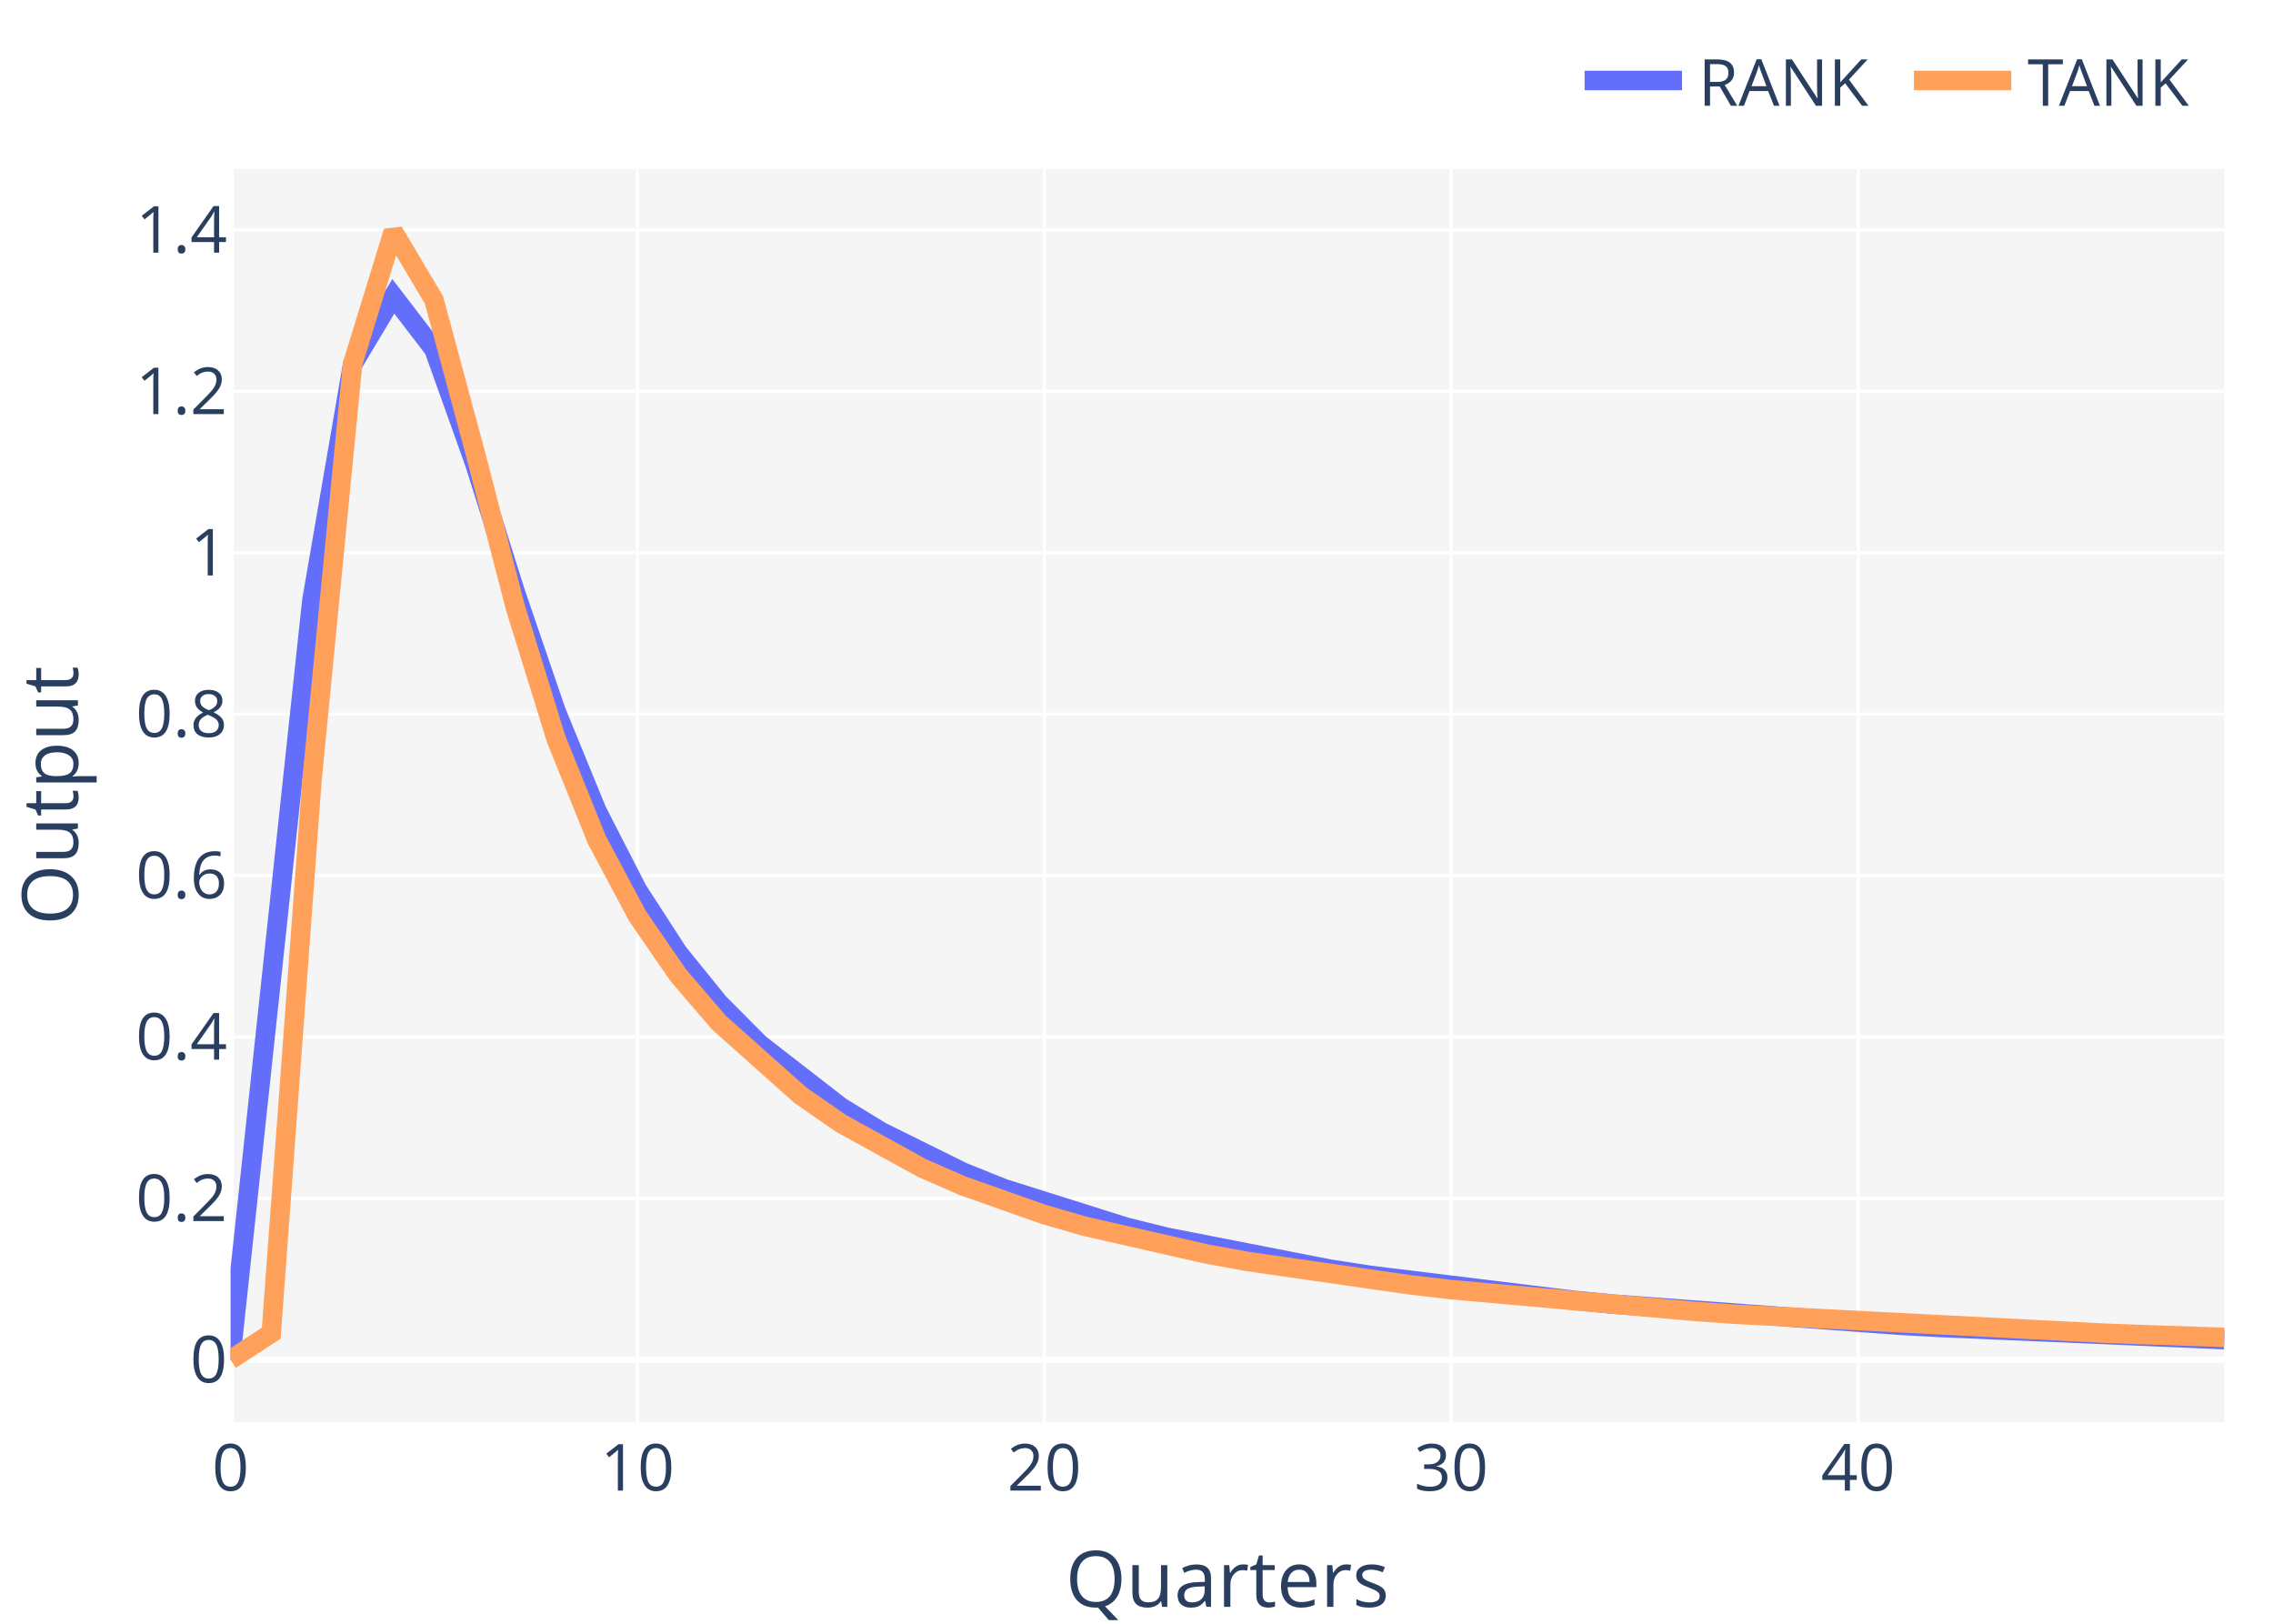
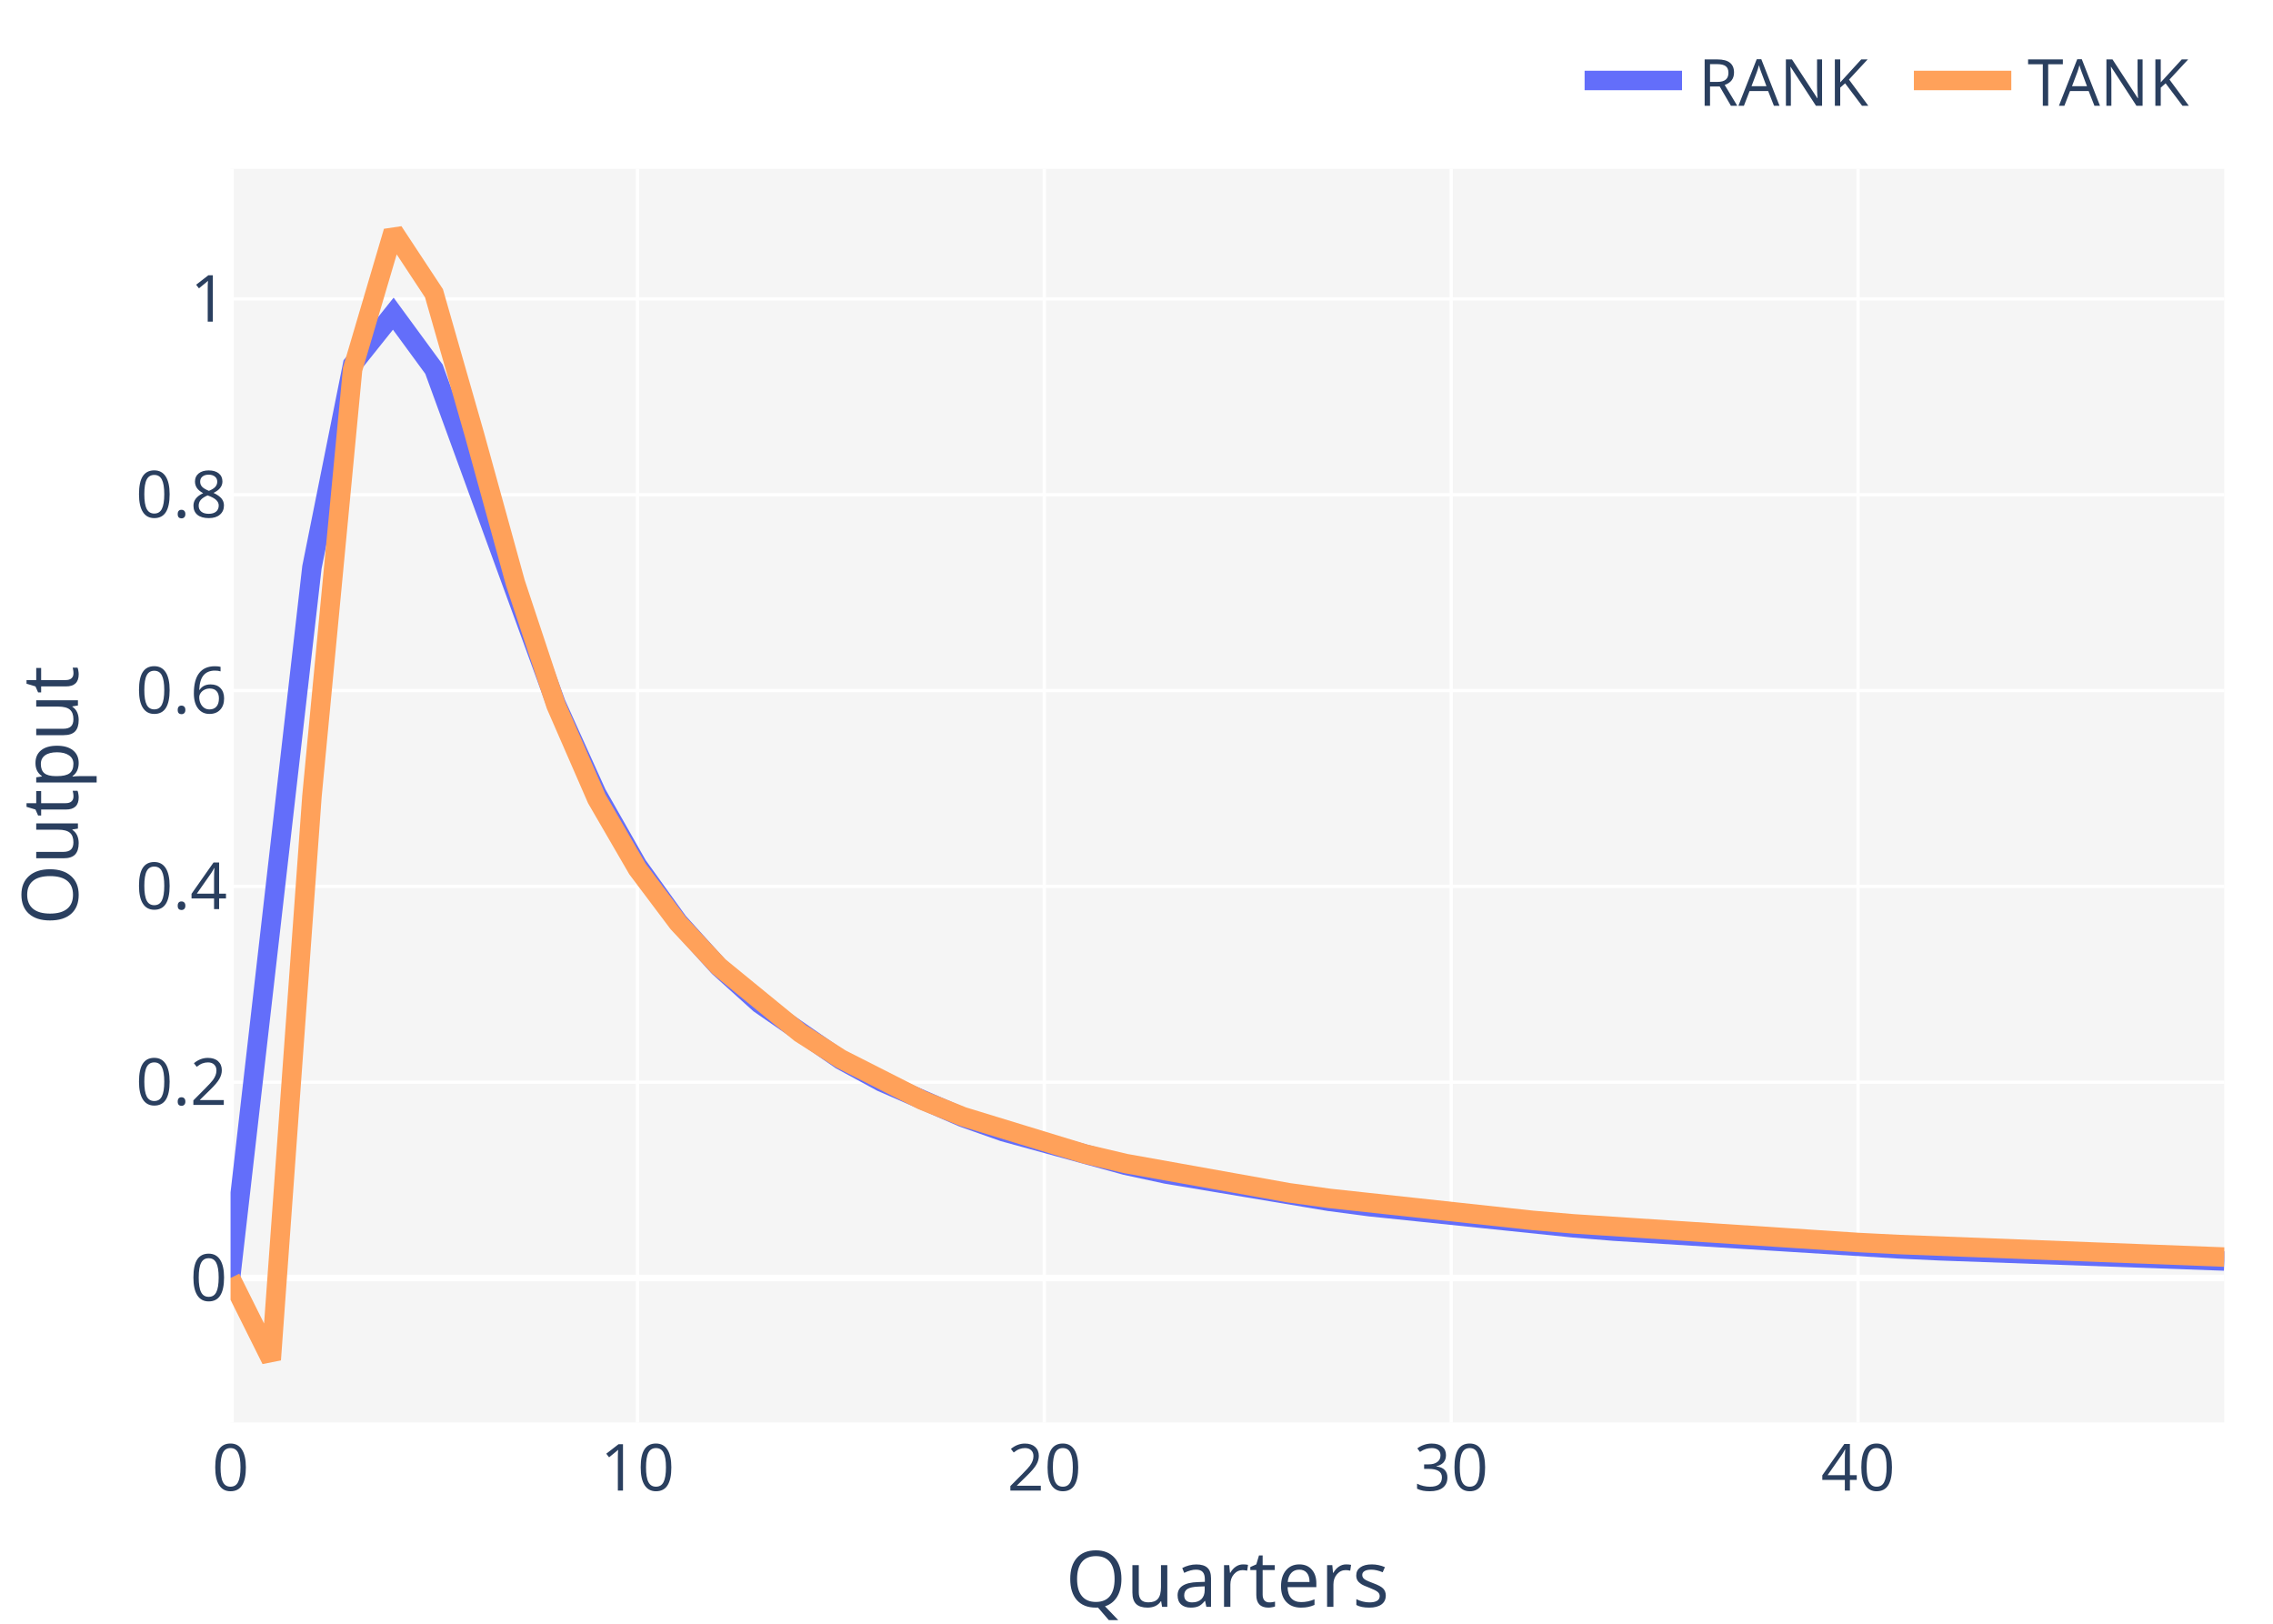
<svg xmlns="http://www.w3.org/2000/svg" class="main-svg" width="700" height="500" style="" viewBox="0 0 700 500">
  <rect x="0" y="0" width="700" height="500" style="fill: rgb(255, 255, 255); fill-opacity: 1;" />
-   <defs id="defs-b33af7">
+   <defs id="defs-85e9c1">
    <g class="clips">
-       <clipPath id="clipb33af7xyplot" class="plotclip">
+       <clipPath id="clip85e9c1xyplot" class="plotclip">
        <rect width="614" height="386" />
      </clipPath>
-       <clipPath class="axesclip" id="clipb33af7x">
+       <clipPath class="axesclip" id="clip85e9c1x">
        <rect x="71" y="0" width="614" height="500" />
      </clipPath>
-       <clipPath class="axesclip" id="clipb33af7y">
+       <clipPath class="axesclip" id="clip85e9c1y">
        <rect x="0" y="52" width="700" height="386" />
      </clipPath>
-       <clipPath class="axesclip" id="clipb33af7xy">
+       <clipPath class="axesclip" id="clip85e9c1xy">
        <rect x="71" y="52" width="614" height="386" />
      </clipPath>
    </g>
    <g class="gradients" />
    <g class="patterns" />
  </defs>
  <g class="bglayer">
    <rect class="bg" x="71" y="52" width="614" height="386" style="fill: rgb(245, 245, 245); fill-opacity: 1; stroke-width: 0;" />
  </g>
  <g class="layer-below">
    <g class="imagelayer" />
    <g class="shapelayer" />
  </g>
  <g class="cartesianlayer">
    <g class="subplot xy">
      <g class="layer-subplot">
        <g class="shapelayer" />
        <g class="imagelayer" />
      </g>
      <g class="minor-gridlayer">
        <g class="x" />
        <g class="y" />
      </g>
      <g class="gridlayer">
        <g class="x">
          <path class="xgrid crisp" transform="translate(196.31,0)" d="M0,52v386" style="stroke: rgb(255, 255, 255); stroke-opacity: 1; stroke-width: 1px;" />
          <path class="xgrid crisp" transform="translate(321.61,0)" d="M0,52v386" style="stroke: rgb(255, 255, 255); stroke-opacity: 1; stroke-width: 1px;" />
          <path class="xgrid crisp" transform="translate(446.92,0)" d="M0,52v386" style="stroke: rgb(255, 255, 255); stroke-opacity: 1; stroke-width: 1px;" />
          <path class="xgrid crisp" transform="translate(572.22,0)" d="M0,52v386" style="stroke: rgb(255, 255, 255); stroke-opacity: 1; stroke-width: 1px;" />
        </g>
        <g class="y">
-           <path class="ygrid crisp" transform="translate(0,369)" d="M71,0h614" style="stroke: rgb(255, 255, 255); stroke-opacity: 1; stroke-width: 1px;" />
-           <path class="ygrid crisp" transform="translate(0,319.3)" d="M71,0h614" style="stroke: rgb(255, 255, 255); stroke-opacity: 1; stroke-width: 1px;" />
-           <path class="ygrid crisp" transform="translate(0,269.6)" d="M71,0h614" style="stroke: rgb(255, 255, 255); stroke-opacity: 1; stroke-width: 1px;" />
-           <path class="ygrid crisp" transform="translate(0,219.9)" d="M71,0h614" style="stroke: rgb(255, 255, 255); stroke-opacity: 1; stroke-width: 1px;" />
-           <path class="ygrid crisp" transform="translate(0,170.21)" d="M71,0h614" style="stroke: rgb(255, 255, 255); stroke-opacity: 1; stroke-width: 1px;" />
-           <path class="ygrid crisp" transform="translate(0,120.51)" d="M71,0h614" style="stroke: rgb(255, 255, 255); stroke-opacity: 1; stroke-width: 1px;" />
-           <path class="ygrid crisp" transform="translate(0,70.81)" d="M71,0h614" style="stroke: rgb(255, 255, 255); stroke-opacity: 1; stroke-width: 1px;" />
+           <path class="ygrid crisp" transform="translate(0,333.24)" d="M71,0h614" style="stroke: rgb(255, 255, 255); stroke-opacity: 1; stroke-width: 1px;" />
+           <path class="ygrid crisp" transform="translate(0,272.94)" d="M71,0h614" style="stroke: rgb(255, 255, 255); stroke-opacity: 1; stroke-width: 1px;" />
+           <path class="ygrid crisp" transform="translate(0,212.64)" d="M71,0h614" style="stroke: rgb(255, 255, 255); stroke-opacity: 1; stroke-width: 1px;" />
+           <path class="ygrid crisp" transform="translate(0,152.34)" d="M71,0h614" style="stroke: rgb(255, 255, 255); stroke-opacity: 1; stroke-width: 1px;" />
+           <path class="ygrid crisp" transform="translate(0,92.04)" d="M71,0h614" style="stroke: rgb(255, 255, 255); stroke-opacity: 1; stroke-width: 1px;" />
        </g>
      </g>
      <g class="zerolinelayer">
        <path class="xzl zl crisp" transform="translate(71,0)" d="M0,52v386" style="stroke: rgb(255, 255, 255); stroke-opacity: 1; stroke-width: 2px;" />
-         <path class="yzl zl crisp" transform="translate(0,418.7)" d="M71,0h614" style="stroke: rgb(255, 255, 255); stroke-opacity: 1; stroke-width: 2px;" />
+         <path class="yzl zl crisp" transform="translate(0,393.54)" d="M71,0h614" style="stroke: rgb(255, 255, 255); stroke-opacity: 1; stroke-width: 2px;" />
      </g>
      <path class="xlines-below" />
      <path class="ylines-below" />
      <g class="overlines-below" />
      <g class="xaxislayer-below" />
      <g class="yaxislayer-below" />
      <g class="overaxes-below" />
-       <g class="plot" transform="translate(71,52)" clip-path="url(#clipb33af7xyplot)">
+       <g class="plot" transform="translate(71,52)" clip-path="url(#clip85e9c1xyplot)">
        <g class="scatterlayer mlayer">
-           <g class="trace scatter trace0de499" style="stroke-miterlimit: 2; opacity: 1;">
+           <g class="trace scatter trace6b41c0" style="stroke-miterlimit: 2; opacity: 1;">
            <g class="fills" />
            <g class="errorbars" />
            <g class="lines">
-               <path class="js-line" d="M0,366.7L25.06,132.79L37.59,60.2L50.12,39.25L62.65,55.58L75.18,90.64L87.71,130.37L100.24,166.99L112.78,197.59L125.31,222.05L137.84,241.39L150.37,256.85L162.9,269.46L187.96,288.9L200.49,296.55L225.55,308.94L238.08,313.98L275.67,325.84L288.2,328.96L338.33,338.77L350.86,340.71L413.51,348.38L426.04,349.59L513.76,356.07L526.29,356.76L614,360.52" style="vector-effect: non-scaling-stroke; fill: none; stroke: rgb(99, 110, 250); stroke-opacity: 1; stroke-width: 6px; opacity: 1;" />
+               <path class="js-line" d="M0,341.54L25.06,122.7L37.59,60.27L50.12,44.59L62.65,61.69L100.24,164.7L112.78,192.42L125.31,214.48L137.84,231.88L150.37,245.76L162.9,257.06L187.96,274.39L200.49,281.18L225.55,292.1L238.08,296.52L275.67,306.83L288.2,309.53L338.33,317.93L350.86,319.58L413.51,326.08L426.04,327.1L513.76,332.56L526.29,333.15L614,336.3" style="vector-effect: non-scaling-stroke; fill: none; stroke: rgb(99, 110, 250); stroke-opacity: 1; stroke-width: 6px; opacity: 1;" />
            </g>
            <g class="points" />
            <g class="text" />
          </g>
-           <g class="trace scatter traced050ad" style="stroke-miterlimit: 2; opacity: 1;">
+           <g class="trace scatter trace900d8f" style="stroke-miterlimit: 2; opacity: 1;">
            <g class="fills" />
            <g class="errorbars" />
            <g class="lines">
-               <path class="js-line" d="M0,366.7L12.53,358.54L25.06,188.41L37.59,60.04L50.12,19.3L62.65,40.37L75.18,86.79L87.71,135.05L100.24,175.47L112.78,206.55L125.31,230.06L137.84,248.26L150.37,262.87L175.43,285.21L187.96,293.91L213.02,307.71L225.55,313.18L250.61,322.02L263.14,325.63L300.73,334.18L313.27,336.46L363.39,343.67L375.92,345.12L451.1,351.84L463.63,352.71L576.41,358.5L588.94,358.97L614,359.82" style="vector-effect: non-scaling-stroke; fill: none; stroke: rgb(255, 161, 90); stroke-opacity: 1; stroke-width: 6px; opacity: 1;" />
+               <path class="js-line" d="M0,341.54L12.53,366.7L25.06,193.28L37.59,61.73L50.12,19.3L62.65,38.31L75.18,82.07L87.71,127.47L100.24,165.2L112.78,193.97L125.31,215.57L137.84,232.23L150.37,245.6L175.43,266.09L187.96,274.09L213.02,286.8L225.55,291.85L263.14,303.35L275.67,306.29L325.8,315.27L338.33,317.01L400.98,323.79L413.51,324.86L501.22,330.6L513.76,331.23L614,335.09" style="vector-effect: non-scaling-stroke; fill: none; stroke: rgb(255, 161, 90); stroke-opacity: 1; stroke-width: 6px; opacity: 1;" />
            </g>
            <g class="points" />
            <g class="text" />
          </g>
        </g>
      </g>
      <g class="overplot" />
      <path class="xlines-above crisp" d="M0,0" style="fill: none;" />
      <path class="ylines-above crisp" d="M0,0" style="fill: none;" />
      <g class="overlines-above" />
      <g class="xaxislayer-above">
        <g class="xtick">
          <text text-anchor="middle" x="0" y="459" transform="translate(71,0)" style="font-family: 'Open Sans', verdana, arial, sans-serif; font-size: 20px; fill: rgb(42, 63, 95); fill-opacity: 1; white-space: pre; opacity: 1;">0</text>
        </g>
        <g class="xtick">
          <text text-anchor="middle" x="0" y="459" style="font-family: 'Open Sans', verdana, arial, sans-serif; font-size: 20px; fill: rgb(42, 63, 95); fill-opacity: 1; white-space: pre; opacity: 1;" transform="translate(196.31,0)">10</text>
        </g>
        <g class="xtick">
          <text text-anchor="middle" x="0" y="459" style="font-family: 'Open Sans', verdana, arial, sans-serif; font-size: 20px; fill: rgb(42, 63, 95); fill-opacity: 1; white-space: pre; opacity: 1;" transform="translate(321.61,0)">20</text>
        </g>
        <g class="xtick">
          <text text-anchor="middle" x="0" y="459" style="font-family: 'Open Sans', verdana, arial, sans-serif; font-size: 20px; fill: rgb(42, 63, 95); fill-opacity: 1; white-space: pre; opacity: 1;" transform="translate(446.92,0)">30</text>
        </g>
        <g class="xtick">
          <text text-anchor="middle" x="0" y="459" style="font-family: 'Open Sans', verdana, arial, sans-serif; font-size: 20px; fill: rgb(42, 63, 95); fill-opacity: 1; white-space: pre; opacity: 1;" transform="translate(572.22,0)">40</text>
        </g>
      </g>
      <g class="yaxislayer-above">
        <g class="ytick">
-           <text text-anchor="end" x="70" y="7" transform="translate(0,418.7)" style="font-family: 'Open Sans', verdana, arial, sans-serif; font-size: 20px; fill: rgb(42, 63, 95); fill-opacity: 1; white-space: pre; opacity: 1;">0</text>
+           <text text-anchor="end" x="70" y="7" transform="translate(0,393.54)" style="font-family: 'Open Sans', verdana, arial, sans-serif; font-size: 20px; fill: rgb(42, 63, 95); fill-opacity: 1; white-space: pre; opacity: 1;">0</text>
        </g>
        <g class="ytick">
-           <text text-anchor="end" x="70" y="7" style="font-family: 'Open Sans', verdana, arial, sans-serif; font-size: 20px; fill: rgb(42, 63, 95); fill-opacity: 1; white-space: pre; opacity: 1;" transform="translate(0,369)">0.2</text>
+           <text text-anchor="end" x="70" y="7" style="font-family: 'Open Sans', verdana, arial, sans-serif; font-size: 20px; fill: rgb(42, 63, 95); fill-opacity: 1; white-space: pre; opacity: 1;" transform="translate(0,333.24)">0.2</text>
        </g>
        <g class="ytick">
-           <text text-anchor="end" x="70" y="7" style="font-family: 'Open Sans', verdana, arial, sans-serif; font-size: 20px; fill: rgb(42, 63, 95); fill-opacity: 1; white-space: pre; opacity: 1;" transform="translate(0,319.3)">0.4</text>
+           <text text-anchor="end" x="70" y="7" style="font-family: 'Open Sans', verdana, arial, sans-serif; font-size: 20px; fill: rgb(42, 63, 95); fill-opacity: 1; white-space: pre; opacity: 1;" transform="translate(0,272.94)">0.4</text>
        </g>
        <g class="ytick">
-           <text text-anchor="end" x="70" y="7" style="font-family: 'Open Sans', verdana, arial, sans-serif; font-size: 20px; fill: rgb(42, 63, 95); fill-opacity: 1; white-space: pre; opacity: 1;" transform="translate(0,269.6)">0.6</text>
+           <text text-anchor="end" x="70" y="7" style="font-family: 'Open Sans', verdana, arial, sans-serif; font-size: 20px; fill: rgb(42, 63, 95); fill-opacity: 1; white-space: pre; opacity: 1;" transform="translate(0,212.64)">0.6</text>
        </g>
        <g class="ytick">
-           <text text-anchor="end" x="70" y="7" style="font-family: 'Open Sans', verdana, arial, sans-serif; font-size: 20px; fill: rgb(42, 63, 95); fill-opacity: 1; white-space: pre; opacity: 1;" transform="translate(0,219.9)">0.8</text>
+           <text text-anchor="end" x="70" y="7" style="font-family: 'Open Sans', verdana, arial, sans-serif; font-size: 20px; fill: rgb(42, 63, 95); fill-opacity: 1; white-space: pre; opacity: 1;" transform="translate(0,152.34)">0.8</text>
        </g>
        <g class="ytick">
-           <text text-anchor="end" x="70" y="7" style="font-family: 'Open Sans', verdana, arial, sans-serif; font-size: 20px; fill: rgb(42, 63, 95); fill-opacity: 1; white-space: pre; opacity: 1;" transform="translate(0,170.21)">1</text>
-         </g>
-         <g class="ytick">
-           <text text-anchor="end" x="70" y="7" style="font-family: 'Open Sans', verdana, arial, sans-serif; font-size: 20px; fill: rgb(42, 63, 95); fill-opacity: 1; white-space: pre; opacity: 1;" transform="translate(0,120.51)">1.2</text>
-         </g>
-         <g class="ytick">
-           <text text-anchor="end" x="70" y="7" style="font-family: 'Open Sans', verdana, arial, sans-serif; font-size: 20px; fill: rgb(42, 63, 95); fill-opacity: 1; white-space: pre; opacity: 1;" transform="translate(0,70.81)">1.4</text>
+           <text text-anchor="end" x="70" y="7" style="font-family: 'Open Sans', verdana, arial, sans-serif; font-size: 20px; fill: rgb(42, 63, 95); fill-opacity: 1; white-space: pre; opacity: 1;" transform="translate(0,92.04)">1</text>
        </g>
      </g>
      <g class="overaxes-above" />
    </g>
  </g>
  <g class="polarlayer" />
  <g class="smithlayer" />
  <g class="ternarylayer" />
  <g class="geolayer" />
  <g class="funnelarealayer" />
  <g class="pielayer" />
  <g class="iciclelayer" />
  <g class="treemaplayer" />
  <g class="sunburstlayer" />
  <g class="glimages" />
-   <defs id="topdefs-b33af7">
+   <defs id="topdefs-85e9c1">
    <g class="clips" />
-     <clipPath id="legendb33af7">
+     <clipPath id="legend85e9c1">
      <rect width="202" height="39" x="0" y="0" />
    </clipPath>
  </defs>
  <g class="layer-above">
    <g class="imagelayer" />
    <g class="shapelayer" />
  </g>
  <g class="infolayer">
    <g class="legend" pointer-events="all" transform="translate(483,5.28)">
      <rect class="bg" shape-rendering="crispEdges" width="202" height="39" x="0" y="0" style="stroke: rgb(68, 68, 68); stroke-opacity: 1; fill: rgb(255, 255, 255); fill-opacity: 1; stroke-width: 0px;" />
-       <g class="scrollbox" transform="" clip-path="url(#legendb33af7)">
+       <g class="scrollbox" transform="" clip-path="url(#legend85e9c1)">
        <g class="groups" transform="">
          <g class="traces" transform="translate(0,19.5)" style="opacity: 1;">
            <text class="legendtext" text-anchor="start" x="40" y="7.8" style="font-family: 'Open Sans', verdana, arial, sans-serif; font-size: 20px; fill: rgb(42, 63, 95); fill-opacity: 1; white-space: pre;">RANK</text>
            <g class="layers" style="opacity: 1;">
              <g class="legendfill" />
              <g class="legendlines">
                <path class="js-line" d="M5,0h30" style="fill: none; stroke: rgb(99, 110, 250); stroke-opacity: 1; stroke-width: 6px;" />
              </g>
              <g class="legendsymbols">
                <g class="legendpoints" />
              </g>
            </g>
            <rect class="legendtoggle" x="0" y="-14.5" width="98.906" height="29" style="fill: rgb(0, 0, 0); fill-opacity: 0;" />
          </g>
        </g>
        <g class="groups" transform="translate(101.4062,0)">
          <g class="traces" transform="translate(0,19.5)" style="opacity: 1;">
            <text class="legendtext" text-anchor="start" x="40" y="7.8" style="font-family: 'Open Sans', verdana, arial, sans-serif; font-size: 20px; fill: rgb(42, 63, 95); fill-opacity: 1; white-space: pre;">TANK</text>
            <g class="layers" style="opacity: 1;">
              <g class="legendfill" />
              <g class="legendlines">
                <path class="js-line" d="M5,0h30" style="fill: none; stroke: rgb(255, 161, 90); stroke-opacity: 1; stroke-width: 6px;" />
              </g>
              <g class="legendsymbols">
                <g class="legendpoints" />
              </g>
            </g>
            <rect class="legendtoggle" x="0" y="-14.5" width="97.328" height="29" style="fill: rgb(0, 0, 0); fill-opacity: 0;" />
          </g>
        </g>
      </g>
      <rect class="scrollbar" rx="20" ry="3" width="0" height="0" x="0" y="0" style="fill: rgb(128, 139, 164); fill-opacity: 1;" />
    </g>
    <g class="g-gtitle" />
    <g class="g-xtitle">
      <text class="xtitle" x="378" y="494.8" text-anchor="middle" style="font-family: 'Open Sans', verdana, arial, sans-serif; font-size: 24px; fill: rgb(42, 63, 95); opacity: 1; font-weight: normal; white-space: pre;">Quarters</text>
    </g>
    <g class="g-ytitle" transform="translate(18.51855,0)">
      <text class="ytitle" transform="rotate(-90,5.48125,245)" x="5.481" y="245" text-anchor="middle" style="font-family: 'Open Sans', verdana, arial, sans-serif; font-size: 24px; fill: rgb(42, 63, 95); opacity: 1; font-weight: normal; white-space: pre;">Output</text>
    </g>
  </g>
</svg>
